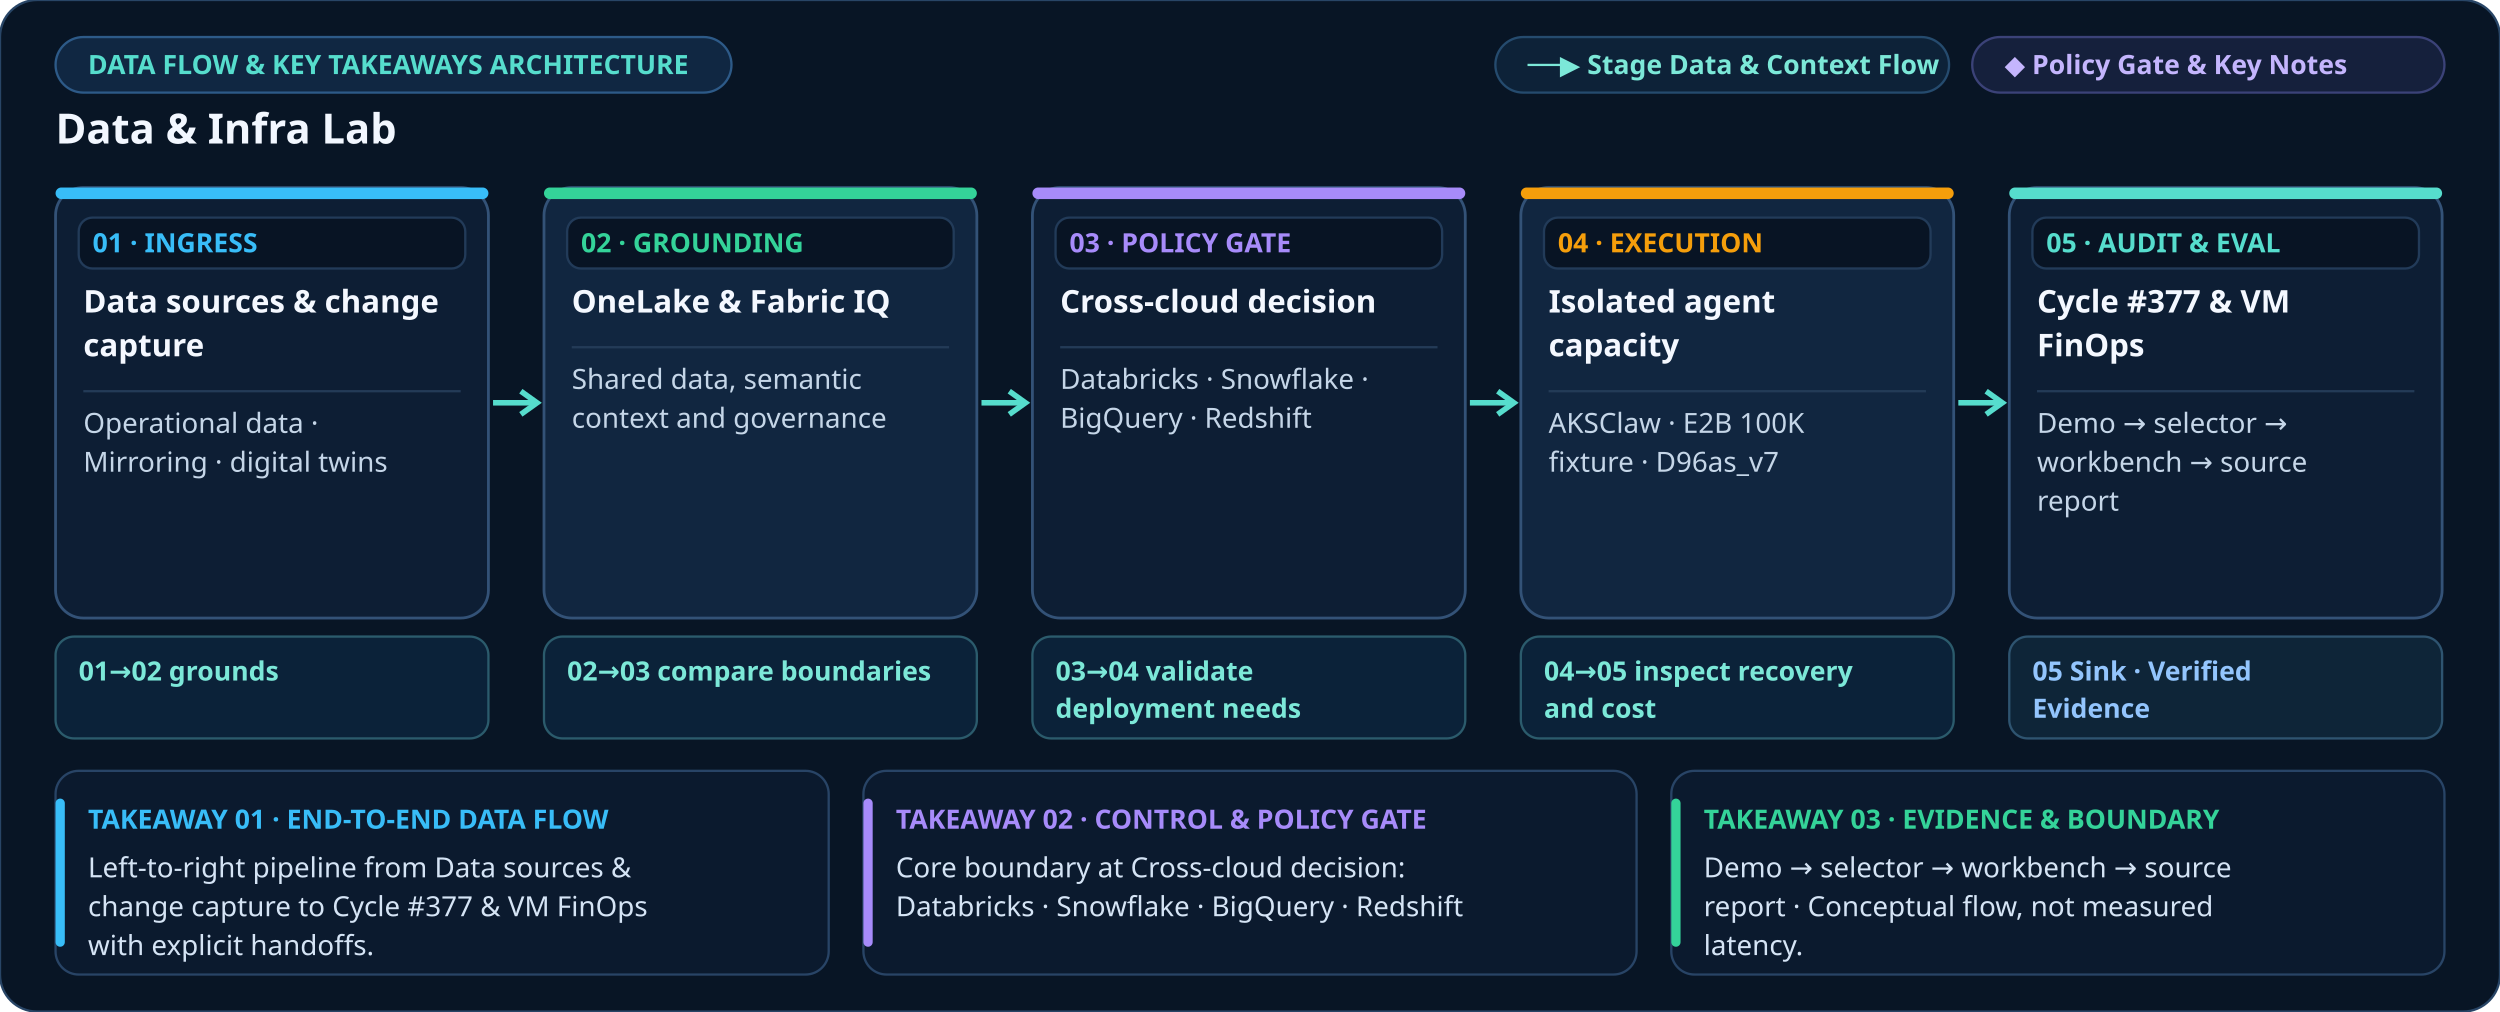
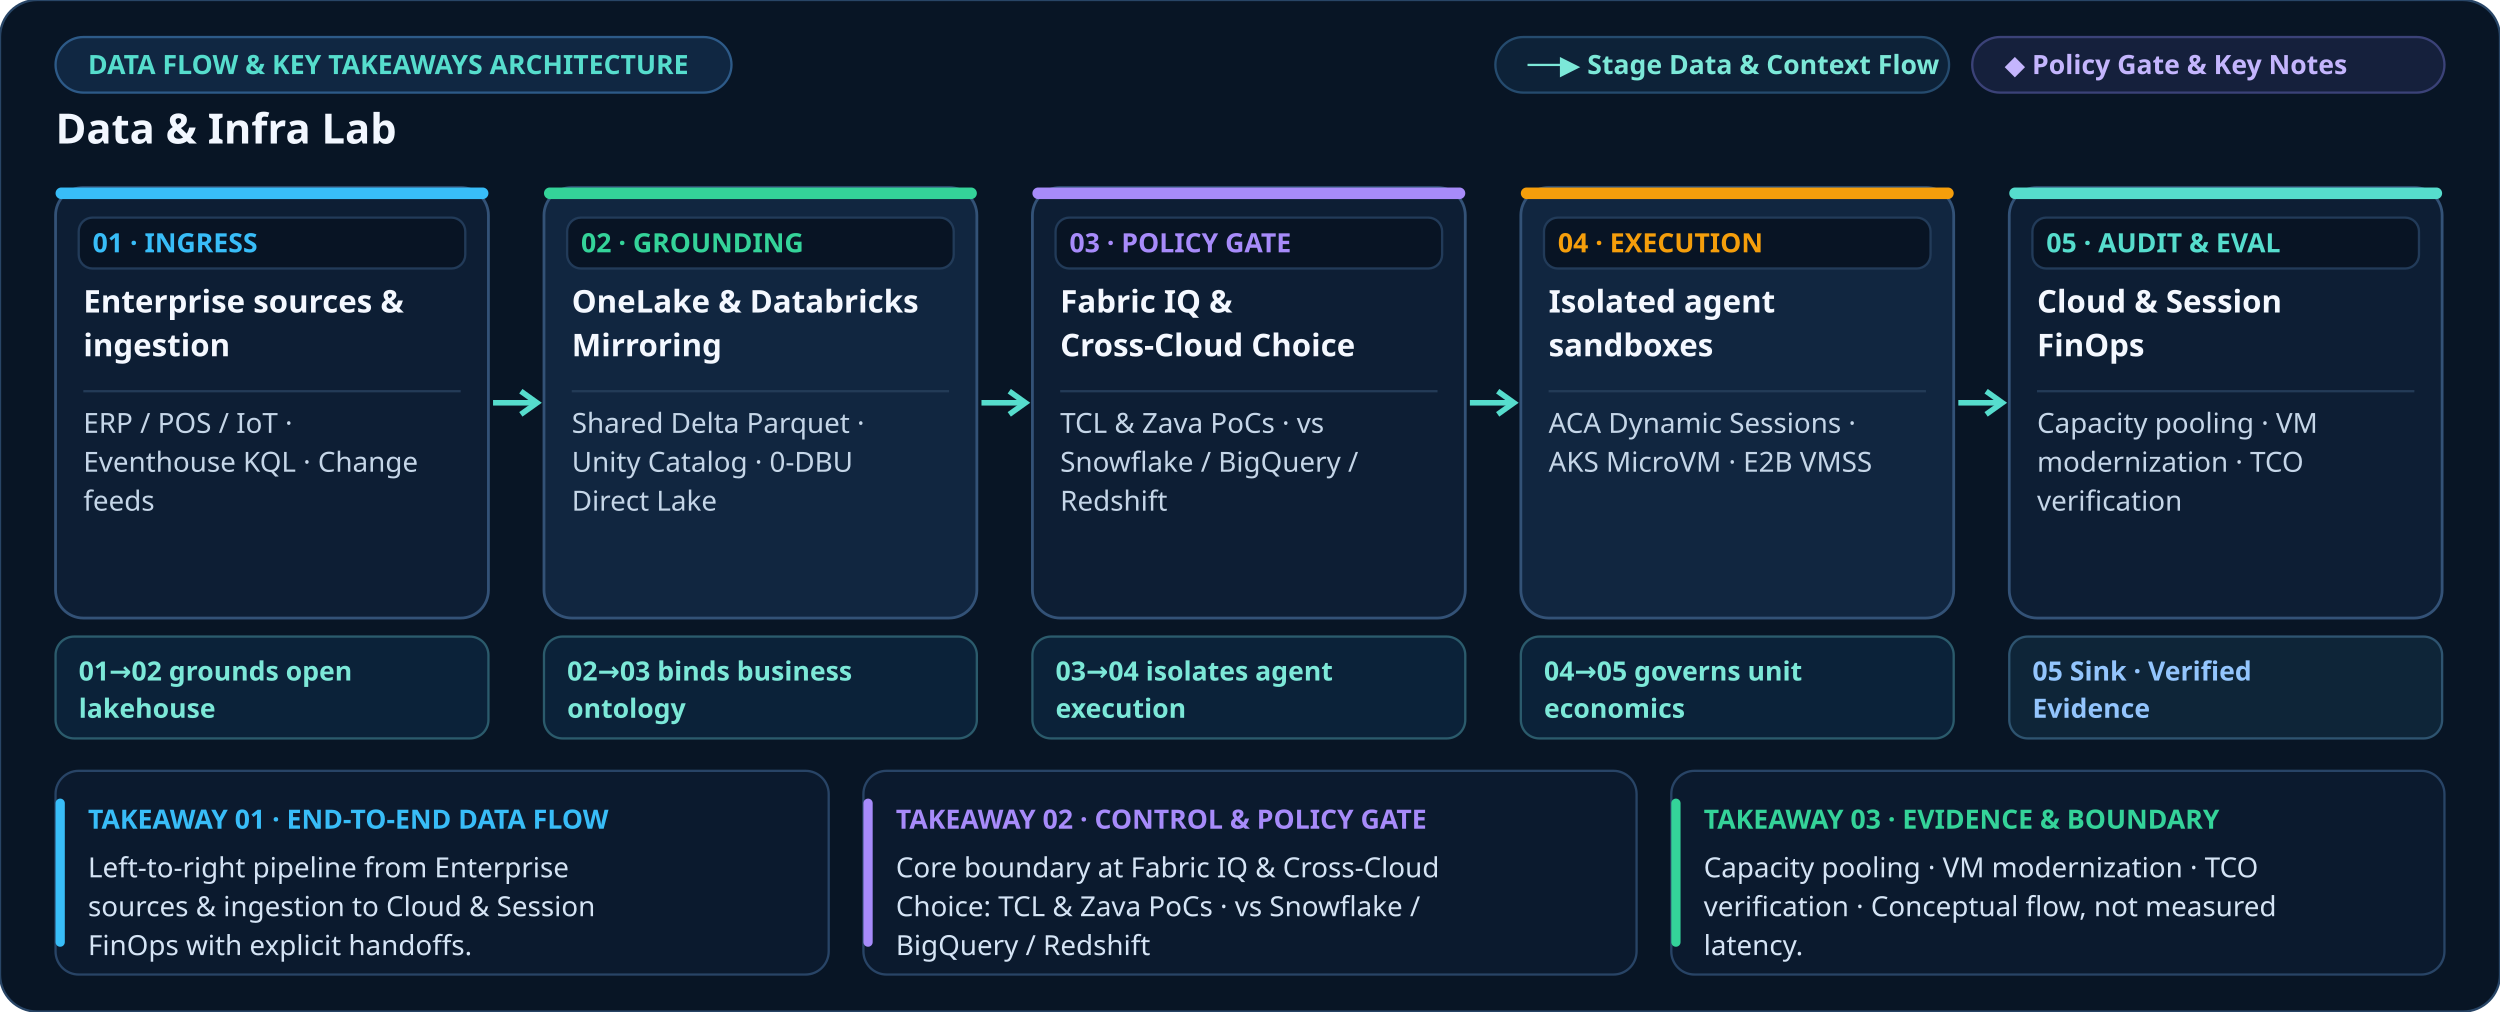
- <svg xmlns="http://www.w3.org/2000/svg" lang="en" class="knowledge-graph-wide" role="img" aria-labelledby="knowledge-a81070c3f3c1-title knowledge-a81070c3f3c1-desc" viewBox="0 0 1080 437" width="1080" style="width:100%;height:auto;max-width:1080px;margin:0 auto;font-family:system-ui,sans-serif">
+ <svg xmlns="http://www.w3.org/2000/svg" lang="en" class="knowledge-graph-wide" role="img" aria-labelledby="knowledge-12bb12b76595-title knowledge-12bb12b76595-desc" viewBox="0 0 1080 437" width="1080" style="width:100%;height:auto;max-width:1080px;margin:0 auto;font-family:system-ui,sans-serif">
  <rect width="1080" height="437" rx="16" fill="#081525" stroke="#284566" />
  <rect x="24" y="16" width="292" height="24" rx="12" fill="#102742" stroke="#2d5a88" />
  <text x="38" y="32" fill="#56ddcd" font-size="11.5" font-weight="700">
    <tspan x="38" dy="0">DATA FLOW &amp; KEY TAKEAWAYS ARCHITECTURE</tspan>
  </text>
  <rect x="646" y="16" width="196" height="24" rx="12" fill="#0d2238" stroke="#254b6e" />
  <text x="660" y="32" fill="#7ce8d8" font-size="11.5" font-weight="600">
    <tspan x="660" dy="0">──▶ Stage Data &amp; Context Flow</tspan>
  </text>
  <rect x="852" y="16" width="204" height="24" rx="12" fill="#15203c" stroke="#3b4278" />
  <text x="866" y="32" fill="#c4b5fd" font-size="11.5" font-weight="600">
    <tspan x="866" dy="0">◆ Policy Gate &amp; Key Notes</tspan>
  </text>
  <text x="24" y="62" fill="#f2f7ff" font-size="18" font-weight="700">
    <tspan x="24" dy="0">Data &amp; Infra Lab</tspan>
  </text>
  <g data-concept="1">
    <rect x="24" y="81" width="187" height="186" rx="12" fill="#0d1e34" stroke="#335277" stroke-width="1.2" />
    <rect x="24" y="81" width="187" height="5" rx="2.5" fill="#38bdf8" />
    <rect x="34" y="94" width="167" height="22" rx="6" fill="#081424" stroke="#223b59" />
    <text x="40" y="109" fill="#38bdf8" font-size="11.5" font-weight="700">
      <tspan x="40" dy="0">01 · INGRESS</tspan>
    </text>
    <text x="36" y="135" fill="#f4f8ff" font-size="13.5" font-weight="700">
-       <tspan x="36" dy="0">Data sources &amp; change</tspan>
-       <tspan x="36" dy="18.9">capture</tspan>
+       <tspan x="36" dy="0">Enterprise sources &amp;</tspan>
+       <tspan x="36" dy="18.9">ingestion</tspan>
    </text>
    <path d="M36 169 H199" stroke="#233b57" stroke-width="1" />
    <text x="36" y="187" fill="#c5d6e8" font-size="12" font-weight="400">
-       <tspan x="36" dy="0">Operational data ·</tspan>
-       <tspan x="36" dy="16.8">Mirroring · digital twins</tspan>
+       <tspan x="36" dy="0">ERP / POS / IoT ·</tspan>
+       <tspan x="36" dy="16.8">Eventhouse KQL · Change</tspan>
+       <tspan x="36" dy="16.8">feeds</tspan>
    </text>
  </g>
-   <g data-relationship="grounds">
+   <g data-relationship="grounds open lakehouse">
    <path d="M213 174 H231" fill="none" stroke="#56ddcd" stroke-width="2.4" />
    <path d="M225 169 L232 174 L225 179" fill="none" stroke="#56ddcd" stroke-width="2.4" />
    <rect x="24" y="275" width="187" height="44" rx="8" fill="#0b2239" stroke="#2b5b6c" />
    <text x="34" y="294" fill="#7ce8d8" font-size="11.5" font-weight="600">
-       <tspan x="34" dy="0">01→02 grounds</tspan>
+       <tspan x="34" dy="0">01→02 grounds open</tspan>
+       <tspan x="34" dy="16.1">lakehouse</tspan>
    </text>
  </g>
  <g data-concept="2">
    <rect x="235" y="81" width="187" height="186" rx="12" fill="#112640" stroke="#335277" stroke-width="1.2" />
    <rect x="235" y="81" width="187" height="5" rx="2.5" fill="#34d399" />
    <rect x="245" y="94" width="167" height="22" rx="6" fill="#081424" stroke="#223b59" />
    <text x="251" y="109" fill="#34d399" font-size="11.5" font-weight="700">
      <tspan x="251" dy="0">02 · GROUNDING</tspan>
    </text>
    <text x="247" y="135" fill="#f4f8ff" font-size="13.5" font-weight="700">
-       <tspan x="247" dy="0">OneLake &amp; Fabric IQ</tspan>
+       <tspan x="247" dy="0">OneLake &amp; Databricks</tspan>
+       <tspan x="247" dy="18.9">Mirroring</tspan>
    </text>
-     <path d="M247 150 H410" stroke="#233b57" stroke-width="1" />
-     <text x="247" y="168" fill="#c5d6e8" font-size="12" font-weight="400">
-       <tspan x="247" dy="0">Shared data, semantic</tspan>
-       <tspan x="247" dy="16.8">context and governance</tspan>
+     <path d="M247 169 H410" stroke="#233b57" stroke-width="1" />
+     <text x="247" y="187" fill="#c5d6e8" font-size="12" font-weight="400">
+       <tspan x="247" dy="0">Shared Delta Parquet ·</tspan>
+       <tspan x="247" dy="16.8">Unity Catalog · 0-DBU</tspan>
+       <tspan x="247" dy="16.8">Direct Lake</tspan>
    </text>
  </g>
-   <g data-relationship="compare boundaries">
+   <g data-relationship="binds business ontology">
    <path d="M424 174 H442" fill="none" stroke="#56ddcd" stroke-width="2.4" />
    <path d="M436 169 L443 174 L436 179" fill="none" stroke="#56ddcd" stroke-width="2.4" />
    <rect x="235" y="275" width="187" height="44" rx="8" fill="#0b2239" stroke="#2b5b6c" />
    <text x="245" y="294" fill="#7ce8d8" font-size="11.5" font-weight="600">
-       <tspan x="245" dy="0">02→03 compare boundaries</tspan>
+       <tspan x="245" dy="0">02→03 binds business</tspan>
+       <tspan x="245" dy="16.1">ontology</tspan>
    </text>
  </g>
  <g data-concept="3">
    <rect x="446" y="81" width="187" height="186" rx="12" fill="#0d1e34" stroke="#335277" stroke-width="1.2" />
    <rect x="446" y="81" width="187" height="5" rx="2.5" fill="#a78bfa" />
    <rect x="456" y="94" width="167" height="22" rx="6" fill="#081424" stroke="#223b59" />
    <text x="462" y="109" fill="#a78bfa" font-size="11.5" font-weight="700">
      <tspan x="462" dy="0">03 · POLICY GATE</tspan>
    </text>
    <text x="458" y="135" fill="#f4f8ff" font-size="13.5" font-weight="700">
-       <tspan x="458" dy="0">Cross-cloud decision</tspan>
+       <tspan x="458" dy="0">Fabric IQ &amp;</tspan>
+       <tspan x="458" dy="18.9">Cross-Cloud Choice</tspan>
    </text>
-     <path d="M458 150 H621" stroke="#233b57" stroke-width="1" />
-     <text x="458" y="168" fill="#c5d6e8" font-size="12" font-weight="400">
-       <tspan x="458" dy="0">Databricks · Snowflake ·</tspan>
-       <tspan x="458" dy="16.8">BigQuery · Redshift</tspan>
+     <path d="M458 169 H621" stroke="#233b57" stroke-width="1" />
+     <text x="458" y="187" fill="#c5d6e8" font-size="12" font-weight="400">
+       <tspan x="458" dy="0">TCL &amp; Zava PoCs · vs</tspan>
+       <tspan x="458" dy="16.8">Snowflake / BigQuery /</tspan>
+       <tspan x="458" dy="16.8">Redshift</tspan>
    </text>
  </g>
-   <g data-relationship="validate deployment needs">
+   <g data-relationship="isolates agent execution">
    <path d="M635 174 H653" fill="none" stroke="#56ddcd" stroke-width="2.4" />
    <path d="M647 169 L654 174 L647 179" fill="none" stroke="#56ddcd" stroke-width="2.4" />
    <rect x="446" y="275" width="187" height="44" rx="8" fill="#0b2239" stroke="#2b5b6c" />
    <text x="456" y="294" fill="#7ce8d8" font-size="11.5" font-weight="600">
-       <tspan x="456" dy="0">03→04 validate</tspan>
-       <tspan x="456" dy="16.1">deployment needs</tspan>
+       <tspan x="456" dy="0">03→04 isolates agent</tspan>
+       <tspan x="456" dy="16.1">execution</tspan>
    </text>
  </g>
  <g data-concept="4">
    <rect x="657" y="81" width="187" height="186" rx="12" fill="#112640" stroke="#335277" stroke-width="1.2" />
    <rect x="657" y="81" width="187" height="5" rx="2.5" fill="#f59e0b" />
    <rect x="667" y="94" width="167" height="22" rx="6" fill="#081424" stroke="#223b59" />
    <text x="673" y="109" fill="#f59e0b" font-size="11.5" font-weight="700">
      <tspan x="673" dy="0">04 · EXECUTION</tspan>
    </text>
    <text x="669" y="135" fill="#f4f8ff" font-size="13.5" font-weight="700">
      <tspan x="669" dy="0">Isolated agent</tspan>
-       <tspan x="669" dy="18.9">capacity</tspan>
+       <tspan x="669" dy="18.9">sandboxes</tspan>
    </text>
    <path d="M669 169 H832" stroke="#233b57" stroke-width="1" />
    <text x="669" y="187" fill="#c5d6e8" font-size="12" font-weight="400">
-       <tspan x="669" dy="0">AKSClaw · E2B 100K</tspan>
-       <tspan x="669" dy="16.8">fixture · D96as_v7</tspan>
+       <tspan x="669" dy="0">ACA Dynamic Sessions ·</tspan>
+       <tspan x="669" dy="16.8">AKS MicroVM · E2B VMSS</tspan>
    </text>
  </g>
-   <g data-relationship="inspect recovery and cost">
+   <g data-relationship="governs unit economics">
    <path d="M846 174 H864" fill="none" stroke="#56ddcd" stroke-width="2.4" />
    <path d="M858 169 L865 174 L858 179" fill="none" stroke="#56ddcd" stroke-width="2.4" />
    <rect x="657" y="275" width="187" height="44" rx="8" fill="#0b2239" stroke="#2b5b6c" />
    <text x="667" y="294" fill="#7ce8d8" font-size="11.5" font-weight="600">
-       <tspan x="667" dy="0">04→05 inspect recovery</tspan>
-       <tspan x="667" dy="16.1">and cost</tspan>
+       <tspan x="667" dy="0">04→05 governs unit</tspan>
+       <tspan x="667" dy="16.1">economics</tspan>
    </text>
  </g>
  <g data-concept="5">
    <rect x="868" y="81" width="187" height="186" rx="12" fill="#0d1e34" stroke="#335277" stroke-width="1.2" />
    <rect x="868" y="81" width="187" height="5" rx="2.5" fill="#56ddcd" />
    <rect x="878" y="94" width="167" height="22" rx="6" fill="#081424" stroke="#223b59" />
    <text x="884" y="109" fill="#56ddcd" font-size="11.5" font-weight="700">
      <tspan x="884" dy="0">05 · AUDIT &amp; EVAL</tspan>
    </text>
    <text x="880" y="135" fill="#f4f8ff" font-size="13.5" font-weight="700">
-       <tspan x="880" dy="0">Cycle #377 &amp; VM</tspan>
+       <tspan x="880" dy="0">Cloud &amp; Session</tspan>
      <tspan x="880" dy="18.9">FinOps</tspan>
    </text>
    <path d="M880 169 H1043" stroke="#233b57" stroke-width="1" />
    <text x="880" y="187" fill="#c5d6e8" font-size="12" font-weight="400">
-       <tspan x="880" dy="0">Demo → selector →</tspan>
-       <tspan x="880" dy="16.8">workbench → source</tspan>
-       <tspan x="880" dy="16.8">report</tspan>
+       <tspan x="880" dy="0">Capacity pooling · VM</tspan>
+       <tspan x="880" dy="16.8">modernization · TCO</tspan>
+       <tspan x="880" dy="16.8">verification</tspan>
    </text>
  </g>
  <rect x="868" y="275" width="187" height="44" rx="8" fill="#0e2538" stroke="#2e5470" />
  <text x="878" y="294" fill="#93c5fd" font-size="11.5" font-weight="600">
    <tspan x="878" dy="0">05 Sink · Verified</tspan>
    <tspan x="878" dy="16.1">Evidence</tspan>
  </text>
  <g data-takeaway="1">
    <rect x="24" y="333" width="334" height="88" rx="10" fill="#0b1a2e" stroke="#284466" />
    <rect x="24" y="345" width="4" height="64" rx="2" fill="#38bdf8" />
    <text x="38" y="358" fill="#38bdf8" font-size="11.5" font-weight="700">
      <tspan x="38" dy="0">TAKEAWAY 01 · END-TO-END DATA FLOW</tspan>
    </text>
    <text x="38" y="379" fill="#d5e4f5" font-size="12" font-weight="400">
-       <tspan x="38" dy="0">Left-to-right pipeline from Data sources &amp;</tspan>
-       <tspan x="38" dy="16.8">change capture to Cycle #377 &amp; VM FinOps</tspan>
-       <tspan x="38" dy="16.8">with explicit handoffs.</tspan>
+       <tspan x="38" dy="0">Left-to-right pipeline from Enterprise</tspan>
+       <tspan x="38" dy="16.8">sources &amp; ingestion to Cloud &amp; Session</tspan>
+       <tspan x="38" dy="16.8">FinOps with explicit handoffs.</tspan>
    </text>
  </g>
  <g data-takeaway="2">
    <rect x="373" y="333" width="334" height="88" rx="10" fill="#0b1a2e" stroke="#284466" />
    <rect x="373" y="345" width="4" height="64" rx="2" fill="#a78bfa" />
    <text x="387" y="358" fill="#a78bfa" font-size="11.5" font-weight="700">
      <tspan x="387" dy="0">TAKEAWAY 02 · CONTROL &amp; POLICY GATE</tspan>
    </text>
    <text x="387" y="379" fill="#d5e4f5" font-size="12" font-weight="400">
-       <tspan x="387" dy="0">Core boundary at Cross-cloud decision:</tspan>
-       <tspan x="387" dy="16.8">Databricks · Snowflake · BigQuery · Redshift</tspan>
+       <tspan x="387" dy="0">Core boundary at Fabric IQ &amp; Cross-Cloud</tspan>
+       <tspan x="387" dy="16.8">Choice: TCL &amp; Zava PoCs · vs Snowflake /</tspan>
+       <tspan x="387" dy="16.8">BigQuery / Redshift</tspan>
    </text>
  </g>
  <g data-takeaway="3">
    <rect x="722" y="333" width="334" height="88" rx="10" fill="#0b1a2e" stroke="#284466" />
    <rect x="722" y="345" width="4" height="64" rx="2" fill="#34d399" />
    <text x="736" y="358" fill="#34d399" font-size="11.5" font-weight="700">
      <tspan x="736" dy="0">TAKEAWAY 03 · EVIDENCE &amp; BOUNDARY</tspan>
    </text>
    <text x="736" y="379" fill="#d5e4f5" font-size="12" font-weight="400">
-       <tspan x="736" dy="0">Demo → selector → workbench → source</tspan>
-       <tspan x="736" dy="16.8">report · Conceptual flow, not measured</tspan>
+       <tspan x="736" dy="0">Capacity pooling · VM modernization · TCO</tspan>
+       <tspan x="736" dy="16.8">verification · Conceptual flow, not measured</tspan>
      <tspan x="736" dy="16.8">latency.</tspan>
    </text>
  </g>
</svg>
